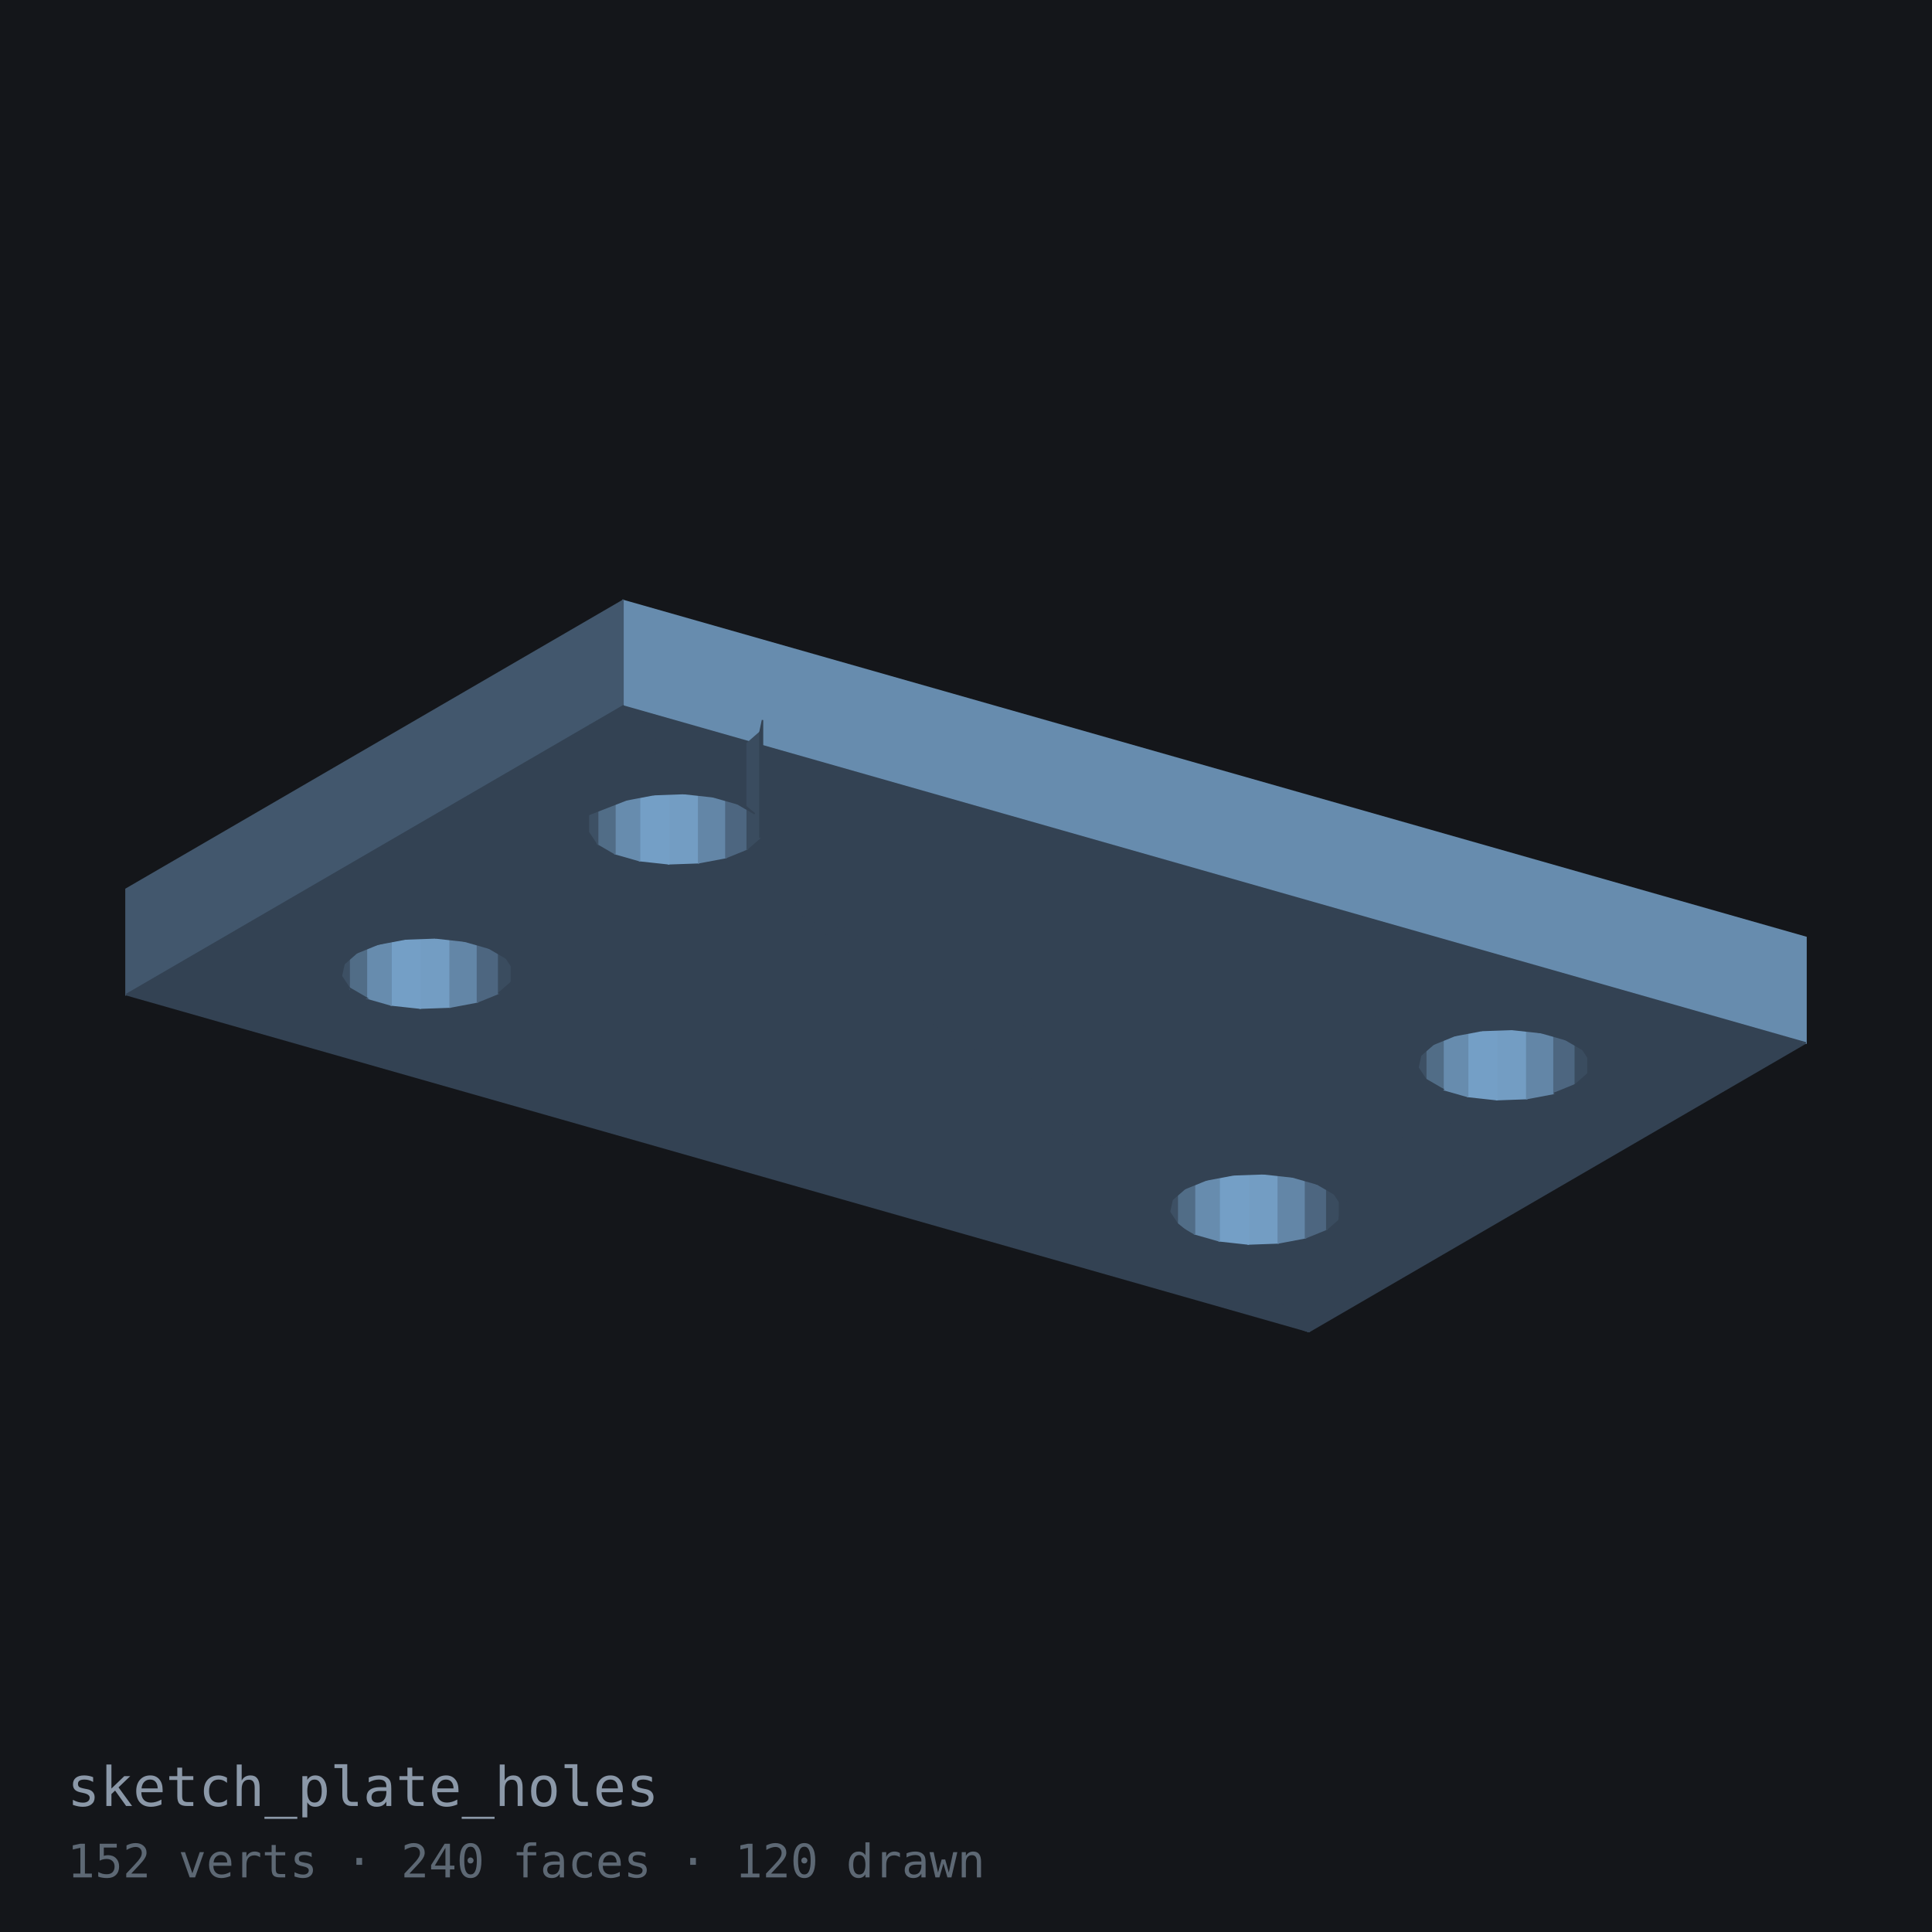
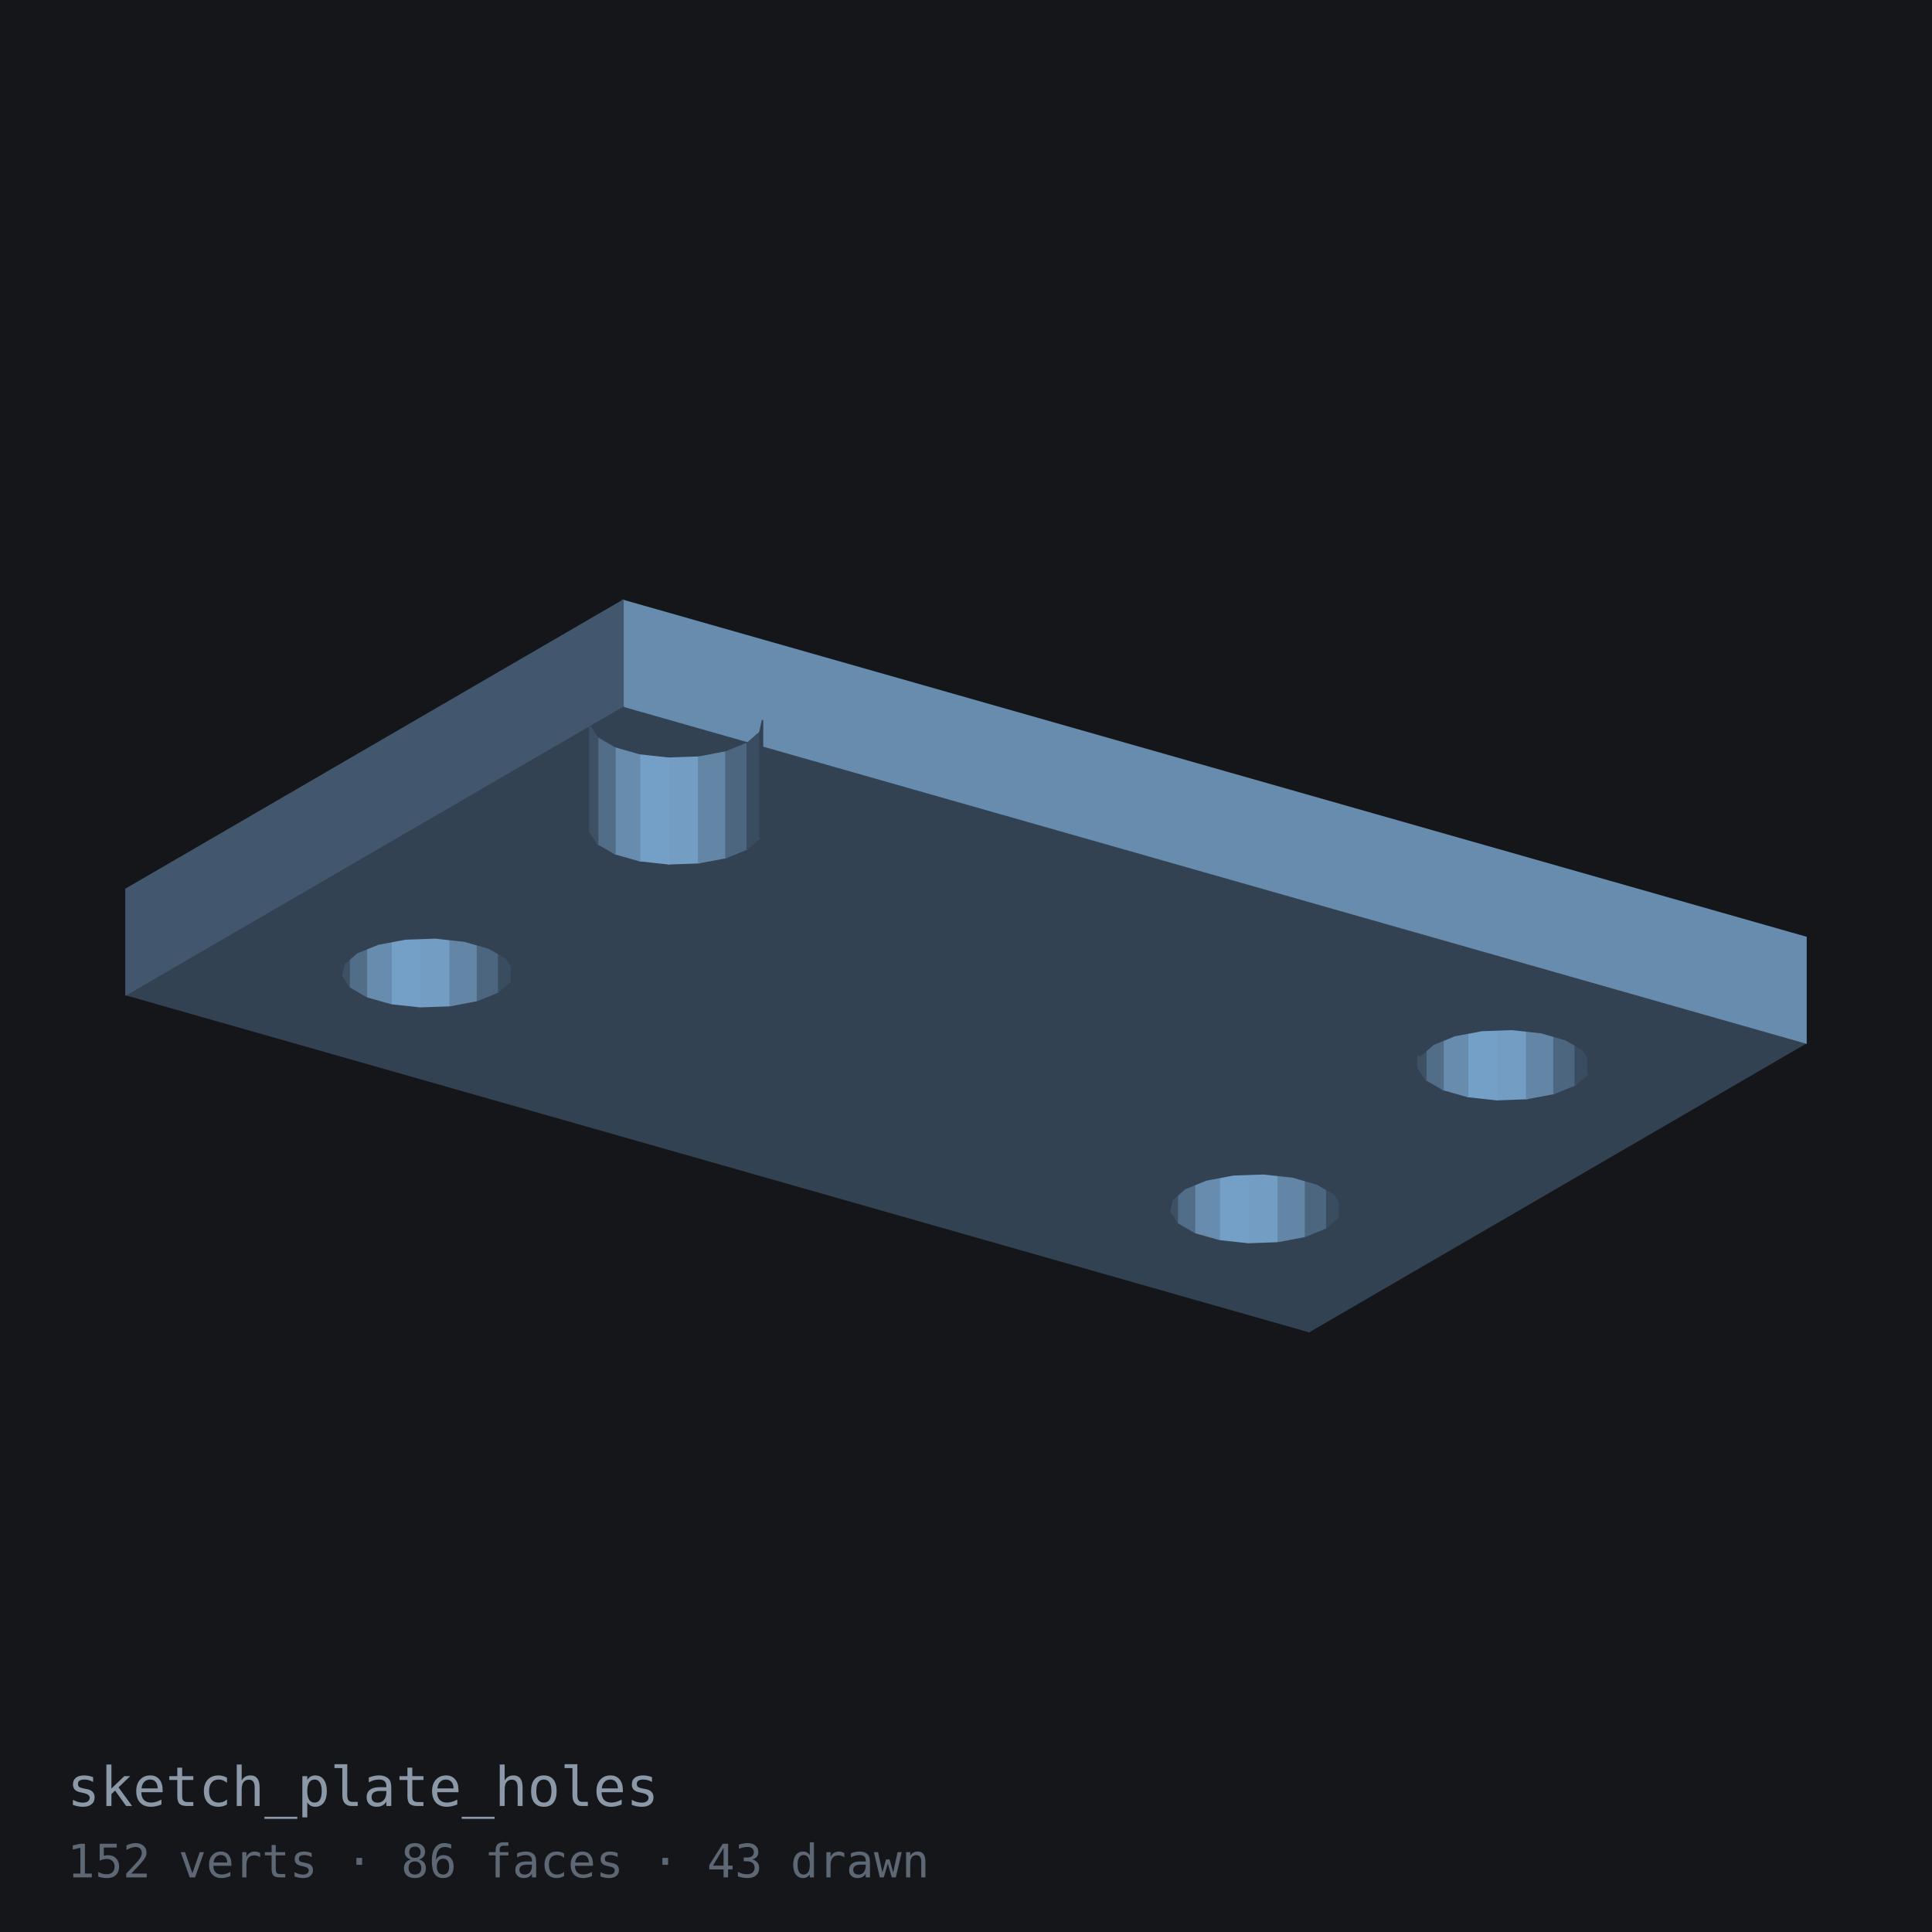
<svg xmlns="http://www.w3.org/2000/svg" viewBox="0 0 460 460" width="460" height="460">
  <rect width="100%" height="100%" fill="#14161a" />
-   <polygon points="311.67,317.04 304.34,295.93 297.2,296.19" fill="rgb(51,66,83)" stroke="rgb(51,66,83)" stroke-width="0.35" />
-   <polygon points="311.67,317.04 297.2,296.19 290.28,295.43" fill="rgb(51,66,83)" stroke="rgb(51,66,83)" stroke-width="0.35" />
-   <polygon points="310.83,294.7 304.34,295.93 311.67,317.04" fill="rgb(51,66,83)" stroke="rgb(51,66,83)" stroke-width="0.35" />
-   <polygon points="311.67,317.04 290.28,295.43 284.41,293.76" fill="rgb(51,66,83)" stroke="rgb(51,66,83)" stroke-width="0.35" />
-   <polygon points="315.9,292.64 310.83,294.7 311.67,317.04" fill="rgb(51,66,83)" stroke="rgb(51,66,83)" stroke-width="0.35" />
-   <polygon points="311.67,317.04 284.41,293.76 280.3,291.37" fill="rgb(51,66,83)" stroke="rgb(51,66,83)" stroke-width="0.35" />
-   <polygon points="318.93,290 315.9,292.64 311.67,317.04" fill="rgb(51,66,83)" stroke="rgb(51,66,83)" stroke-width="0.35" />
  <polygon points="297.2,296.19 304.34,295.93 304.34,270.8 297.2,271.06" fill="rgb(115,157,195)" stroke="rgb(115,157,195)" stroke-width="0.35" />
  <polygon points="290.28,295.43 297.2,296.19 297.2,271.06 290.28,270.3" fill="rgb(116,159,198)" stroke="rgb(116,159,198)" stroke-width="0.35" />
  <polygon points="304.34,295.93 310.83,294.7 310.83,269.57 304.34,270.8" fill="rgb(99,134,167)" stroke="rgb(99,134,167)" stroke-width="0.35" />
  <polygon points="284.41,293.76 290.28,295.43 290.28,270.3 284.41,268.63" fill="rgb(103,140,174)" stroke="rgb(103,140,174)" stroke-width="0.35" />
  <polygon points="310.83,294.7 315.9,292.64 315.9,267.51 310.83,269.57" fill="rgb(77,102,128)" stroke="rgb(77,102,128)" stroke-width="0.35" />
  <polygon points="280.3,291.37 284.41,293.76 284.41,268.63 280.3,266.24" fill="rgb(81,109,135)" stroke="rgb(81,109,135)" stroke-width="0.35" />
  <polygon points="315.9,292.64 318.93,290 318.93,264.87 315.9,267.51" fill="rgb(58,76,95)" stroke="rgb(58,76,95)" stroke-width="0.35" />
  <polygon points="278.45,288.56 280.3,291.37 280.3,266.24 278.45,263.43" fill="rgb(61,80,100)" stroke="rgb(61,80,100)" stroke-width="0.35" />
  <polygon points="318.93,290 319.55,287.09 319.55,261.96 318.93,264.87" fill="rgb(51,66,83)" stroke="rgb(51,66,83)" stroke-width="0.35" />
-   <polygon points="318.93,290 311.67,317.04 343.58,259.39" fill="rgb(51,66,83)" stroke="rgb(51,66,83)" stroke-width="0.35" />
-   <polygon points="311.67,317.04 363.51,261.56 356.37,261.82" fill="rgb(51,66,83)" stroke="rgb(51,66,83)" stroke-width="0.35" />
-   <polygon points="311.67,317.04 356.37,261.82 349.45,261.06" fill="rgb(51,66,83)" stroke="rgb(51,66,83)" stroke-width="0.35" />
-   <polygon points="311.67,317.04 370,260.33 363.51,261.56" fill="rgb(51,66,83)" stroke="rgb(51,66,83)" stroke-width="0.35" />
-   <polygon points="311.67,317.04 349.45,261.06 343.58,259.39" fill="rgb(51,66,83)" stroke="rgb(51,66,83)" stroke-width="0.35" />
-   <polygon points="319.55,287.09 318.93,290 343.58,259.39" fill="rgb(51,66,83)" stroke="rgb(51,66,83)" stroke-width="0.35" />
-   <polygon points="317.7,284.28 319.55,287.09 343.58,259.39" fill="rgb(51,66,83)" stroke="rgb(51,66,83)" stroke-width="0.35" />
-   <polygon points="311.67,317.04 430,248.31 370,260.33" fill="rgb(51,66,83)" stroke="rgb(51,66,83)" stroke-width="0.35" />
-   <polygon points="313.59,281.89 317.7,284.28 343.58,259.39" fill="rgb(51,66,83)" stroke="rgb(51,66,83)" stroke-width="0.35" />
-   <polygon points="311.67,317.04 280.3,291.37 172.83,204.18" fill="rgb(51,66,83)" stroke="rgb(51,66,83)" stroke-width="0.35" />
-   <polygon points="107.17,239.78 100.04,240.03 311.67,317.04" fill="rgb(51,66,83)" stroke="rgb(51,66,83)" stroke-width="0.35" />
-   <polygon points="100.04,240.03 93.11,239.28 311.67,317.04" fill="rgb(51,66,83)" stroke="rgb(51,66,83)" stroke-width="0.35" />
-   <polygon points="113.67,238.55 107.17,239.78 311.67,317.04" fill="rgb(51,66,83)" stroke="rgb(51,66,83)" stroke-width="0.35" />
-   <polygon points="93.11,239.28 87.25,237.61 311.67,317.04" fill="rgb(51,66,83)" stroke="rgb(51,66,83)" stroke-width="0.35" />
+   <polygon points="304.34,295.93 297.2,296.19 290.28,295.43 284.41,293.76 280.3,291.37 278.45,288.56 279.07,285.65 282.1,283.01 287.17,280.95 293.66,279.72 300.8,279.47 307.72,280.22 313.59,281.89 356.37,261.82 349.45,261.06 343.58,259.39 339.47,257 337.61,254.19 338.24,251.28 30,236.82 311.67,317.04" fill="rgb(51,66,83)" stroke="rgb(51,66,83)" stroke-width="0.35" />
+   <polygon points="313.59,281.89 317.7,284.28 319.55,287.09 318.93,290 315.9,292.64 310.83,294.7 304.34,295.93 311.67,317.04 430,248.31 378.72,252.73 378.09,255.63 375.07,258.27 370,260.33 363.51,261.56 356.37,261.82" fill="rgb(51,66,83)" stroke="rgb(51,66,83)" stroke-width="0.35" />
  <polygon points="356.37,261.82 363.51,261.56 363.51,236.43 356.37,236.69" fill="rgb(115,157,195)" stroke="rgb(115,157,195)" stroke-width="0.35" />
-   <polygon points="118.73,236.49 113.67,238.55 311.67,317.04" fill="rgb(51,66,83)" stroke="rgb(51,66,83)" stroke-width="0.35" />
  <polygon points="349.45,261.06 356.37,261.82 356.37,236.69 349.45,235.93" fill="rgb(116,159,198)" stroke="rgb(116,159,198)" stroke-width="0.35" />
-   <polygon points="87.25,237.61 30,236.82 311.67,317.04" fill="rgb(51,66,83)" stroke="rgb(51,66,83)" stroke-width="0.35" />
  <polygon points="363.51,261.56 370,260.33 370,235.2 363.51,236.43" fill="rgb(99,134,167)" stroke="rgb(99,134,167)" stroke-width="0.35" />
  <polygon points="343.58,259.39 349.45,261.06 349.45,235.93 343.58,234.26" fill="rgb(103,140,174)" stroke="rgb(103,140,174)" stroke-width="0.35" />
  <polygon points="370,260.33 375.07,258.27 375.07,233.14 370,235.2" fill="rgb(77,102,128)" stroke="rgb(77,102,128)" stroke-width="0.35" />
-   <polygon points="280.3,291.37 278.45,288.56 172.83,204.18" fill="rgb(51,66,83)" stroke="rgb(51,66,83)" stroke-width="0.35" />
  <polygon points="339.47,257 343.58,259.39 343.58,234.26 339.47,231.87" fill="rgb(81,109,135)" stroke="rgb(81,109,135)" stroke-width="0.35" />
-   <polygon points="278.45,288.56 279.07,285.65 172.83,204.18" fill="rgb(51,66,83)" stroke="rgb(51,66,83)" stroke-width="0.35" />
  <polygon points="375.07,258.27 378.09,255.63 378.09,230.5 375.07,233.14" fill="rgb(58,76,95)" stroke="rgb(58,76,95)" stroke-width="0.35" />
  <polygon points="337.61,254.19 339.47,257 339.47,231.87 337.61,229.06" fill="rgb(61,80,100)" stroke="rgb(61,80,100)" stroke-width="0.35" />
-   <polygon points="279.07,285.65 282.1,283.01 172.83,204.18" fill="rgb(51,66,83)" stroke="rgb(51,66,83)" stroke-width="0.35" />
  <polygon points="378.09,255.63 378.72,252.73 378.72,227.6 378.09,230.5" fill="rgb(51,66,83)" stroke="rgb(51,66,83)" stroke-width="0.35" />
-   <polygon points="282.1,283.01 287.17,280.95 172.83,204.18" fill="rgb(51,66,83)" stroke="rgb(51,66,83)" stroke-width="0.35" />
-   <polygon points="430,248.31 375.07,258.27 370,260.33" fill="rgb(51,66,83)" stroke="rgb(51,66,83)" stroke-width="0.35" />
-   <polygon points="307.72,280.22 313.59,281.89 172.83,204.18" fill="rgb(51,66,83)" stroke="rgb(51,66,83)" stroke-width="0.35" />
-   <polygon points="287.17,280.95 293.66,279.72 172.83,204.18" fill="rgb(51,66,83)" stroke="rgb(51,66,83)" stroke-width="0.35" />
-   <polygon points="300.8,279.47 307.72,280.22 172.83,204.18" fill="rgb(51,66,83)" stroke="rgb(51,66,83)" stroke-width="0.35" />
-   <polygon points="293.66,279.72 300.8,279.47 172.83,204.18" fill="rgb(51,66,83)" stroke="rgb(51,66,83)" stroke-width="0.35" />
-   <polygon points="430,248.31 378.09,255.63 375.07,258.27" fill="rgb(51,66,83)" stroke="rgb(51,66,83)" stroke-width="0.35" />
-   <polygon points="118.73,236.49 311.67,317.04 172.83,204.18" fill="rgb(51,66,83)" stroke="rgb(51,66,83)" stroke-width="0.35" />
-   <polygon points="430,248.31 378.72,252.73 378.09,255.63" fill="rgb(51,66,83)" stroke="rgb(51,66,83)" stroke-width="0.35" />
-   <polygon points="376.86,249.91 378.72,252.73 430,248.31" fill="rgb(51,66,83)" stroke="rgb(51,66,83)" stroke-width="0.35" />
-   <polygon points="372.75,247.52 376.86,249.91 430,248.31" fill="rgb(51,66,83)" stroke="rgb(51,66,83)" stroke-width="0.35" />
-   <polygon points="313.59,281.89 343.58,259.39 172.83,204.18" fill="rgb(51,66,83)" stroke="rgb(51,66,83)" stroke-width="0.35" />
-   <polygon points="366.89,245.85 372.75,247.52 430,248.31" fill="rgb(51,66,83)" stroke="rgb(51,66,83)" stroke-width="0.35" />
  <polygon points="100.04,240.03 107.17,239.78 107.17,214.65 100.04,214.9" fill="rgb(115,157,195)" stroke="rgb(115,157,195)" stroke-width="0.35" />
  <polygon points="93.11,239.28 100.04,240.03 100.04,214.9 93.11,214.15" fill="rgb(116,159,198)" stroke="rgb(116,159,198)" stroke-width="0.35" />
  <polygon points="107.17,239.78 113.67,238.55 113.67,213.42 107.17,214.65" fill="rgb(99,134,167)" stroke="rgb(99,134,167)" stroke-width="0.35" />
  <polygon points="87.25,237.61 93.11,239.28 93.11,214.15 87.25,212.48" fill="rgb(103,140,174)" stroke="rgb(103,140,174)" stroke-width="0.35" />
-   <polygon points="343.58,259.39 339.47,257 172.83,204.18" fill="rgb(51,66,83)" stroke="rgb(51,66,83)" stroke-width="0.35" />
  <polygon points="113.67,238.55 118.73,236.49 118.73,211.36 113.67,213.42" fill="rgb(77,102,128)" stroke="rgb(77,102,128)" stroke-width="0.35" />
  <polygon points="83.14,235.22 87.25,237.61 87.25,212.48 83.14,210.09" fill="rgb(81,109,135)" stroke="rgb(81,109,135)" stroke-width="0.35" />
-   <polygon points="339.47,257 337.61,254.19 172.83,204.18" fill="rgb(51,66,83)" stroke="rgb(51,66,83)" stroke-width="0.35" />
  <polygon points="118.73,236.49 121.76,233.84 121.76,208.72 118.73,211.36" fill="rgb(58,76,95)" stroke="rgb(58,76,95)" stroke-width="0.35" />
-   <polygon points="87.25,237.61 83.14,235.22 30,236.82" fill="rgb(51,66,83)" stroke="rgb(51,66,83)" stroke-width="0.35" />
-   <polygon points="337.61,254.19 338.24,251.28 172.83,204.18" fill="rgb(51,66,83)" stroke="rgb(51,66,83)" stroke-width="0.35" />
  <polygon points="81.28,232.4 83.14,235.22 83.14,210.09 81.28,207.27" fill="rgb(61,80,100)" stroke="rgb(61,80,100)" stroke-width="0.35" />
  <polygon points="121.76,233.84 122.39,230.94 122.39,205.81 121.76,208.72" fill="rgb(51,66,83)" stroke="rgb(51,66,83)" stroke-width="0.35" />
-   <polygon points="83.14,235.22 81.28,232.4 30,236.82" fill="rgb(51,66,83)" stroke="rgb(51,66,83)" stroke-width="0.35" />
-   <polygon points="338.24,251.28 341.27,248.64 172.83,204.18" fill="rgb(51,66,83)" stroke="rgb(51,66,83)" stroke-width="0.35" />
-   <polygon points="341.27,248.64 346.33,246.58 172.83,204.18" fill="rgb(51,66,83)" stroke="rgb(51,66,83)" stroke-width="0.35" />
-   <polygon points="30,236.82 81.28,232.4 81.91,229.5" fill="rgb(51,66,83)" stroke="rgb(51,66,83)" stroke-width="0.35" />
-   <polygon points="366.89,245.85 430,248.31 172.83,204.18" fill="rgb(51,66,83)" stroke="rgb(51,66,83)" stroke-width="0.35" />
-   <polygon points="346.33,246.58 352.83,245.35 172.83,204.18" fill="rgb(51,66,83)" stroke="rgb(51,66,83)" stroke-width="0.35" />
-   <polygon points="359.96,245.1 366.89,245.85 172.83,204.18" fill="rgb(51,66,83)" stroke="rgb(51,66,83)" stroke-width="0.35" />
-   <polygon points="352.83,245.35 359.96,245.1 172.83,204.18" fill="rgb(51,66,83)" stroke="rgb(51,66,83)" stroke-width="0.35" />
-   <polygon points="81.91,229.5 84.93,226.86 30,236.82" fill="rgb(51,66,83)" stroke="rgb(51,66,83)" stroke-width="0.35" />
-   <polygon points="84.93,226.86 90,224.8 30,236.82" fill="rgb(51,66,83)" stroke="rgb(51,66,83)" stroke-width="0.35" />
-   <polygon points="121.76,233.84 118.73,236.49 172.83,204.18" fill="rgb(51,66,83)" stroke="rgb(51,66,83)" stroke-width="0.35" />
-   <polygon points="122.39,230.94 121.76,233.84 172.83,204.18" fill="rgb(51,66,83)" stroke="rgb(51,66,83)" stroke-width="0.35" />
-   <polygon points="90,224.8 172.83,204.18 30,236.82" fill="rgb(51,66,83)" stroke="rgb(51,66,83)" stroke-width="0.35" />
-   <polygon points="120.53,228.13 122.39,230.94 172.83,204.18" fill="rgb(51,66,83)" stroke="rgb(51,66,83)" stroke-width="0.35" />
-   <polygon points="116.42,225.74 120.53,228.13 172.83,204.18" fill="rgb(51,66,83)" stroke="rgb(51,66,83)" stroke-width="0.35" />
-   <polygon points="430,248.31 177.9,202.12 172.83,204.18" fill="rgb(51,66,83)" stroke="rgb(51,66,83)" stroke-width="0.35" />
-   <polygon points="110.55,224.07 116.42,225.74 172.83,204.18" fill="rgb(51,66,83)" stroke="rgb(51,66,83)" stroke-width="0.35" />
-   <polygon points="90,224.8 96.49,223.57 172.83,204.18" fill="rgb(51,66,83)" stroke="rgb(51,66,83)" stroke-width="0.35" />
-   <polygon points="103.63,223.31 110.55,224.07 172.83,204.18" fill="rgb(51,66,83)" stroke="rgb(51,66,83)" stroke-width="0.35" />
-   <polygon points="96.49,223.57 103.63,223.31 172.83,204.18" fill="rgb(51,66,83)" stroke="rgb(51,66,83)" stroke-width="0.35" />
-   <polygon points="430,248.31 180.93,199.48 177.9,202.12" fill="rgb(51,66,83)" stroke="rgb(51,66,83)" stroke-width="0.35" />
-   <polygon points="166.34,205.41 159.2,205.66 30,236.82" fill="rgb(51,66,83)" stroke="rgb(51,66,83)" stroke-width="0.35" />
-   <polygon points="159.2,205.66 152.28,204.91 30,236.82" fill="rgb(51,66,83)" stroke="rgb(51,66,83)" stroke-width="0.35" />
-   <polygon points="172.83,204.18 166.34,205.41 30,236.82" fill="rgb(51,66,83)" stroke="rgb(51,66,83)" stroke-width="0.35" />
-   <polygon points="152.28,204.91 146.41,203.24 30,236.82" fill="rgb(51,66,83)" stroke="rgb(51,66,83)" stroke-width="0.35" />
-   <polygon points="430,248.31 181.55,196.57 180.93,199.48" fill="rgb(51,66,83)" stroke="rgb(51,66,83)" stroke-width="0.35" />
-   <polygon points="146.41,203.24 142.3,200.85 30,236.82" fill="rgb(51,66,83)" stroke="rgb(51,66,83)" stroke-width="0.35" />
-   <polygon points="430,248.31 179.7,193.76 181.55,196.57" fill="rgb(51,66,83)" stroke="rgb(51,66,83)" stroke-width="0.35" />
-   <polygon points="142.3,200.85 140.45,198.04 30,236.82" fill="rgb(51,66,83)" stroke="rgb(51,66,83)" stroke-width="0.35" />
+   <polygon points="116.42,225.74 120.53,228.13 122.39,230.94 121.76,233.84 118.73,236.49 113.67,238.55 107.17,239.78 100.04,240.03 93.11,239.28 87.25,237.61 83.14,235.22 81.28,232.4 30,236.82 338.24,251.28 341.27,248.64 346.33,246.58 352.83,245.35 359.96,245.1 177.9,202.12 172.83,204.18 166.34,205.41 159.2,205.66 152.28,204.91" fill="rgb(51,66,83)" stroke="rgb(51,66,83)" stroke-width="0.35" />
+   <polygon points="155.66,189.2 162.8,188.94 169.72,189.7 175.59,191.37 179.7,193.76 181.55,196.57 180.93,199.48 177.9,202.12 359.96,245.1 366.89,245.85 372.75,247.52 376.86,249.91 378.72,252.73 430,248.31 148.33,168.09" fill="rgb(51,66,83)" stroke="rgb(51,66,83)" stroke-width="0.35" />
  <polygon points="148.33,168.09 430,248.31 430,223.18 148.33,142.96" fill="rgb(103,140,174)" stroke="rgb(103,140,174)" stroke-width="0.35" />
-   <polygon points="140.45,198.04 141.07,195.13 30,236.82" fill="rgb(51,66,83)" stroke="rgb(51,66,83)" stroke-width="0.35" />
-   <polygon points="141.07,195.13 144.1,192.49 30,236.82" fill="rgb(51,66,83)" stroke="rgb(51,66,83)" stroke-width="0.35" />
+   <polygon points="81.28,232.4 81.91,229.5 84.93,226.86 90,224.8 96.49,223.57 103.63,223.31 110.55,224.07 116.42,225.74 152.28,204.91 146.41,203.24 142.3,200.85 140.45,198.04 141.07,195.13 144.1,192.49 149.17,190.43 155.66,189.2 148.33,168.09 30,236.82" fill="rgb(51,66,83)" stroke="rgb(51,66,83)" stroke-width="0.35" />
  <polygon points="159.2,205.66 166.34,205.41 166.34,180.28 159.2,180.53" fill="rgb(115,157,195)" stroke="rgb(115,157,195)" stroke-width="0.35" />
  <polygon points="152.28,204.91 159.2,205.66 159.2,180.53 152.28,179.78" fill="rgb(116,159,198)" stroke="rgb(116,159,198)" stroke-width="0.35" />
  <polygon points="166.34,205.41 172.83,204.18 172.83,179.05 166.34,180.28" fill="rgb(99,134,167)" stroke="rgb(99,134,167)" stroke-width="0.35" />
-   <polygon points="144.1,192.49 149.17,190.43 30,236.82" fill="rgb(51,66,83)" stroke="rgb(51,66,83)" stroke-width="0.35" />
  <polygon points="146.41,203.24 152.28,204.91 152.28,179.78 146.41,178.11" fill="rgb(103,140,174)" stroke="rgb(103,140,174)" stroke-width="0.35" />
  <polygon points="172.83,204.18 177.9,202.12 177.9,176.99 172.83,179.05" fill="rgb(77,102,128)" stroke="rgb(77,102,128)" stroke-width="0.35" />
  <polygon points="30,236.82 148.33,168.09 148.33,142.96 30,211.7" fill="rgb(66,87,109)" stroke="rgb(66,87,109)" stroke-width="0.35" />
  <polygon points="142.3,200.85 146.41,203.24 146.41,178.11 142.3,175.72" fill="rgb(81,109,135)" stroke="rgb(81,109,135)" stroke-width="0.35" />
-   <polygon points="430,248.31 148.33,168.09 179.7,193.76" fill="rgb(51,66,83)" stroke="rgb(51,66,83)" stroke-width="0.35" />
  <polygon points="177.9,202.12 180.93,199.48 180.93,174.35 177.9,176.99" fill="rgb(58,76,95)" stroke="rgb(58,76,95)" stroke-width="0.35" />
  <polygon points="140.45,198.04 142.3,200.85 142.3,175.72 140.45,172.91" fill="rgb(61,80,100)" stroke="rgb(61,80,100)" stroke-width="0.35" />
  <polygon points="180.93,199.48 181.55,196.57 181.55,171.44 180.93,174.35" fill="rgb(51,66,83)" stroke="rgb(51,66,83)" stroke-width="0.35" />
-   <polygon points="149.17,190.43 148.33,168.09 30,236.82" fill="rgb(51,66,83)" stroke="rgb(51,66,83)" stroke-width="0.35" />
-   <polygon points="148.33,168.09 175.59,191.37 179.7,193.76" fill="rgb(51,66,83)" stroke="rgb(51,66,83)" stroke-width="0.35" />
-   <polygon points="148.33,168.09 169.72,189.7 175.59,191.37" fill="rgb(51,66,83)" stroke="rgb(51,66,83)" stroke-width="0.35" />
-   <polygon points="149.17,190.43 155.66,189.2 148.33,168.09" fill="rgb(51,66,83)" stroke="rgb(51,66,83)" stroke-width="0.35" />
-   <polygon points="148.33,168.09 162.8,188.94 169.72,189.7" fill="rgb(51,66,83)" stroke="rgb(51,66,83)" stroke-width="0.35" />
-   <polygon points="148.33,168.09 155.66,189.2 162.8,188.94" fill="rgb(51,66,83)" stroke="rgb(51,66,83)" stroke-width="0.35" />
  <text x="16" y="430" fill="#8b98a8" font-family="ui-monospace,monospace" font-size="13">sketch_plate_holes</text>
-   <text x="16" y="447" fill="#5d6874" font-family="ui-monospace,monospace" font-size="11">152 verts · 240 faces · 120 drawn</text>
+   <text x="16" y="447" fill="#5d6874" font-family="ui-monospace,monospace" font-size="11">152 verts · 86 faces · 43 drawn</text>
</svg>
